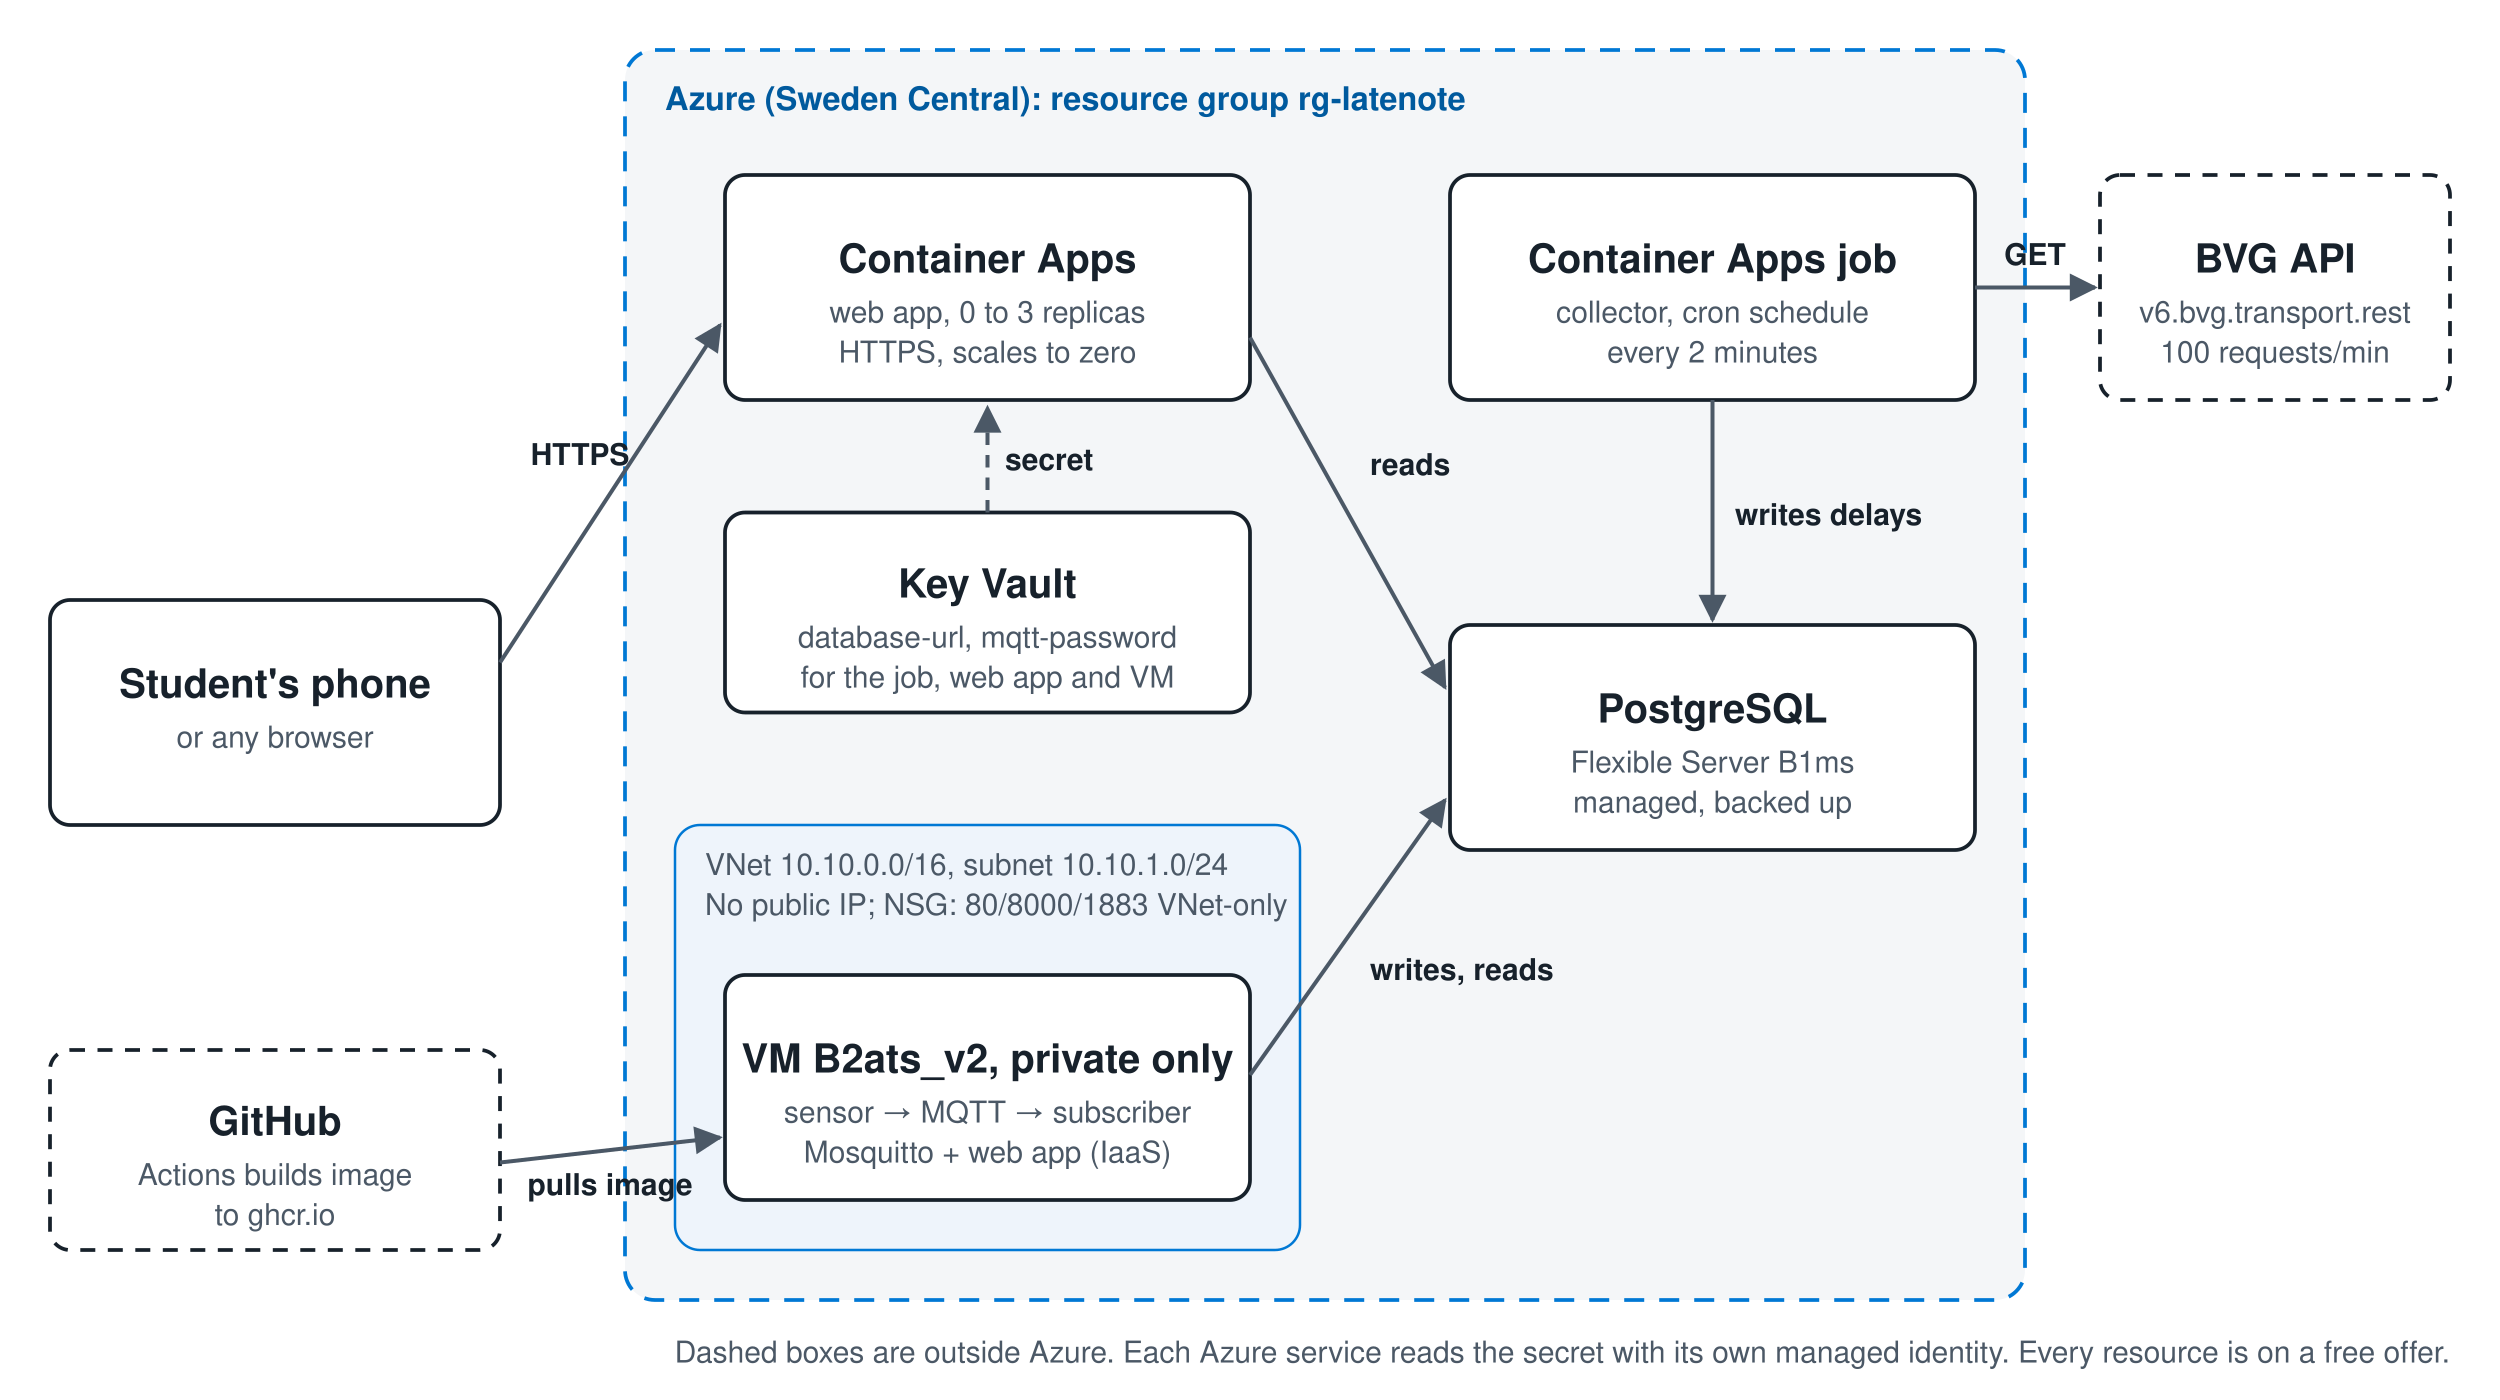
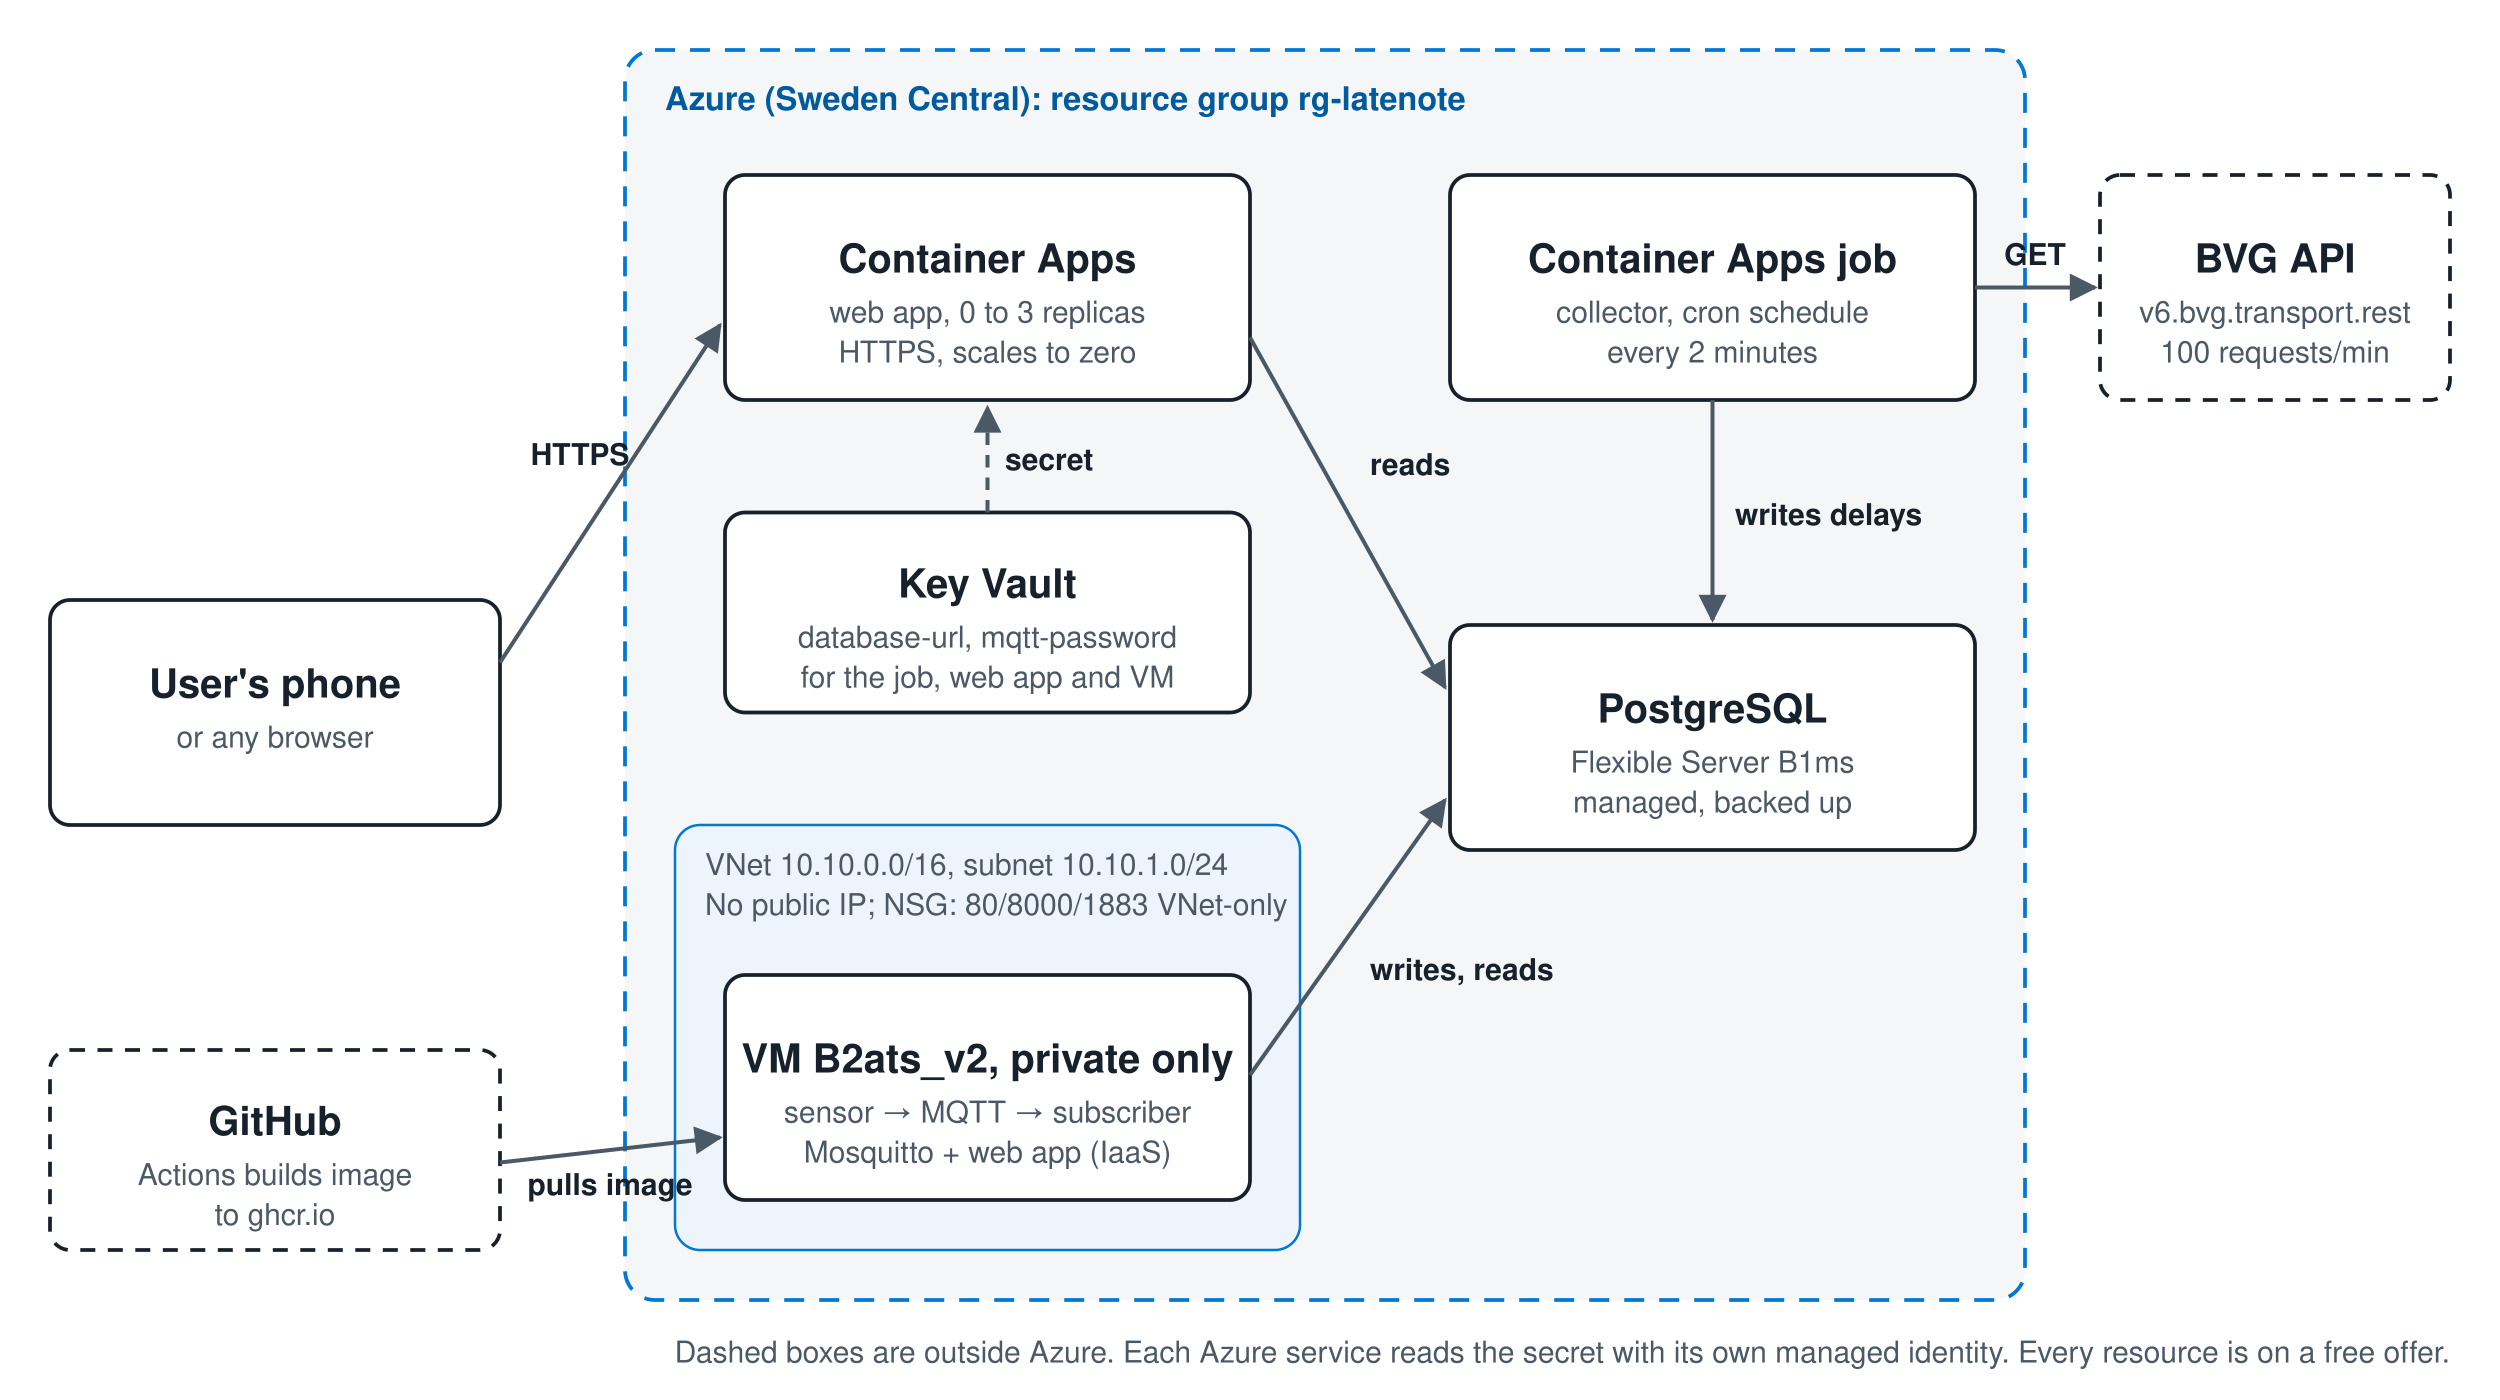
<svg xmlns="http://www.w3.org/2000/svg" viewBox="0 0 1000 560" width="1000" height="560" font-family="Helvetica, Arial, sans-serif" role="img" aria-label="BVG Late Note architecture">
  <defs>
    <marker id="a" viewBox="0 0 10 10" refX="9" refY="5" markerWidth="7" markerHeight="7" orient="auto-start-reverse">
      <path d="M0,0 L10,5 L0,10 z" fill="#4b5866" />
    </marker>
    <style>.t{font-size:16px;font-weight:700;fill:#17212b}.s{font-size:12px;fill:#4b5866}.l{font-size:12px;fill:#17212b;font-weight:700}.g{font-size:13px;fill:#005a9e;font-weight:700}</style>
  </defs>
  <rect width="1000" height="560" fill="#ffffff" />
  <rect x="250" y="20" width="560" height="500" rx="12" fill="#f4f6f8" stroke="#0078d4" stroke-width="1.5" stroke-dasharray="8 6" />
  <text x="266" y="44" class="g">Azure (Sweden Central): resource group rg-latenote</text>
  <rect x="270" y="330" width="250" height="170" rx="10" fill="#eef4fb" stroke="#0078d4" stroke-width="1" />
  <text x="282" y="350" class="s">VNet 10.10.0.0/16, subnet 10.10.1.0/24</text>
  <text x="282" y="366" class="s">No public IP; NSG: 80/8000/1883 VNet-only</text>
  <rect x="20" y="240" width="180" height="90" rx="8" fill="#ffffff" stroke="#17212b" stroke-width="1.5" />
-   <text x="110.0" y="279.0" text-anchor="middle" class="t">Student's phone</text>
+   <text x="110.0" y="279.0" text-anchor="middle" class="t">User's phone</text>
  <text x="110.0" y="299.0" text-anchor="middle" class="s">or any browser</text>
  <rect x="290" y="70" width="210" height="90" rx="8" fill="#ffffff" stroke="#17212b" stroke-width="1.5" />
  <text x="395.0" y="109.0" text-anchor="middle" class="t">Container Apps</text>
  <text x="395.0" y="129.0" text-anchor="middle" class="s">web app, 0 to 3 replicas</text>
  <text x="395.0" y="145.0" text-anchor="middle" class="s">HTTPS, scales to zero</text>
  <rect x="290" y="205" width="210" height="80" rx="8" fill="#ffffff" stroke="#17212b" stroke-width="1.5" />
  <text x="395.0" y="239.0" text-anchor="middle" class="t">Key Vault</text>
  <text x="395.0" y="259.0" text-anchor="middle" class="s">database-url, mqtt-password</text>
  <text x="395.0" y="275.0" text-anchor="middle" class="s">for the job, web app and VM</text>
  <rect x="290" y="390" width="210" height="90" rx="8" fill="#ffffff" stroke="#17212b" stroke-width="1.5" />
  <text x="395.0" y="429.0" text-anchor="middle" class="t">VM B2ats_v2, private only</text>
  <text x="395.0" y="449.0" text-anchor="middle" class="s">sensor → MQTT → subscriber</text>
  <text x="395.0" y="465.0" text-anchor="middle" class="s">Mosquitto + web app (IaaS)</text>
  <rect x="580" y="70" width="210" height="90" rx="8" fill="#ffffff" stroke="#17212b" stroke-width="1.5" />
  <text x="685.0" y="109.0" text-anchor="middle" class="t">Container Apps job</text>
  <text x="685.0" y="129.0" text-anchor="middle" class="s">collector, cron schedule</text>
  <text x="685.0" y="145.0" text-anchor="middle" class="s">every 2 minutes</text>
  <rect x="580" y="250" width="210" height="90" rx="8" fill="#ffffff" stroke="#17212b" stroke-width="1.5" />
  <text x="685.0" y="289.0" text-anchor="middle" class="t">PostgreSQL</text>
  <text x="685.0" y="309.0" text-anchor="middle" class="s">Flexible Server B1ms</text>
  <text x="685.0" y="325.0" text-anchor="middle" class="s">managed, backed up</text>
  <rect x="840" y="70" width="140" height="90" rx="8" fill="#ffffff" stroke="#17212b" stroke-width="1.5" stroke-dasharray="6 5" />
  <text x="910.0" y="109.0" text-anchor="middle" class="t">BVG API</text>
  <text x="910.0" y="129.0" text-anchor="middle" class="s">v6.bvg.transport.rest</text>
  <text x="910.0" y="145.0" text-anchor="middle" class="s">100 requests/min</text>
  <rect x="20" y="420" width="180" height="80" rx="8" fill="#ffffff" stroke="#17212b" stroke-width="1.5" stroke-dasharray="6 5" />
  <text x="110.0" y="454.0" text-anchor="middle" class="t">GitHub</text>
  <text x="110.0" y="474.0" text-anchor="middle" class="s">Actions builds image</text>
  <text x="110.0" y="490.0" text-anchor="middle" class="s">to ghcr.io</text>
  <line x1="200" y1="265" x2="288" y2="130" stroke="#4b5866" stroke-width="1.6" marker-end="url(#a)" />
  <text x="232" y="186" text-anchor="middle" class="l">HTTPS</text>
  <line x1="200" y1="465" x2="288" y2="455" stroke="#4b5866" stroke-width="1.6" marker-end="url(#a)" />
  <text x="244" y="478" text-anchor="middle" class="l">pulls image</text>
  <line x1="790" y1="115" x2="838" y2="115" stroke="#4b5866" stroke-width="1.6" marker-end="url(#a)" />
  <text x="814" y="106" text-anchor="middle" class="l">GET</text>
  <line x1="685" y1="160" x2="685" y2="248" stroke="#4b5866" stroke-width="1.6" marker-end="url(#a)" />
  <text x="694" y="210" text-anchor="start" class="l">writes delays</text>
  <line x1="500" y1="135" x2="578" y2="275" stroke="#4b5866" stroke-width="1.6" marker-end="url(#a)" />
  <text x="548" y="190" text-anchor="start" class="l">reads</text>
  <line x1="500" y1="430" x2="578" y2="320" stroke="#4b5866" stroke-width="1.6" marker-end="url(#a)" />
  <text x="548" y="392" text-anchor="start" class="l">writes, reads</text>
  <line x1="395" y1="205" x2="395" y2="163" stroke="#4b5866" stroke-width="1.6" marker-end="url(#a)" stroke-dasharray="5 4" />
  <text x="402" y="188" text-anchor="start" class="l">secret</text>
  <text x="980" y="545" text-anchor="end" class="s">Dashed boxes are outside Azure. Each Azure service reads the secret with its own managed identity. Every resource is on a free offer.</text>
</svg>
